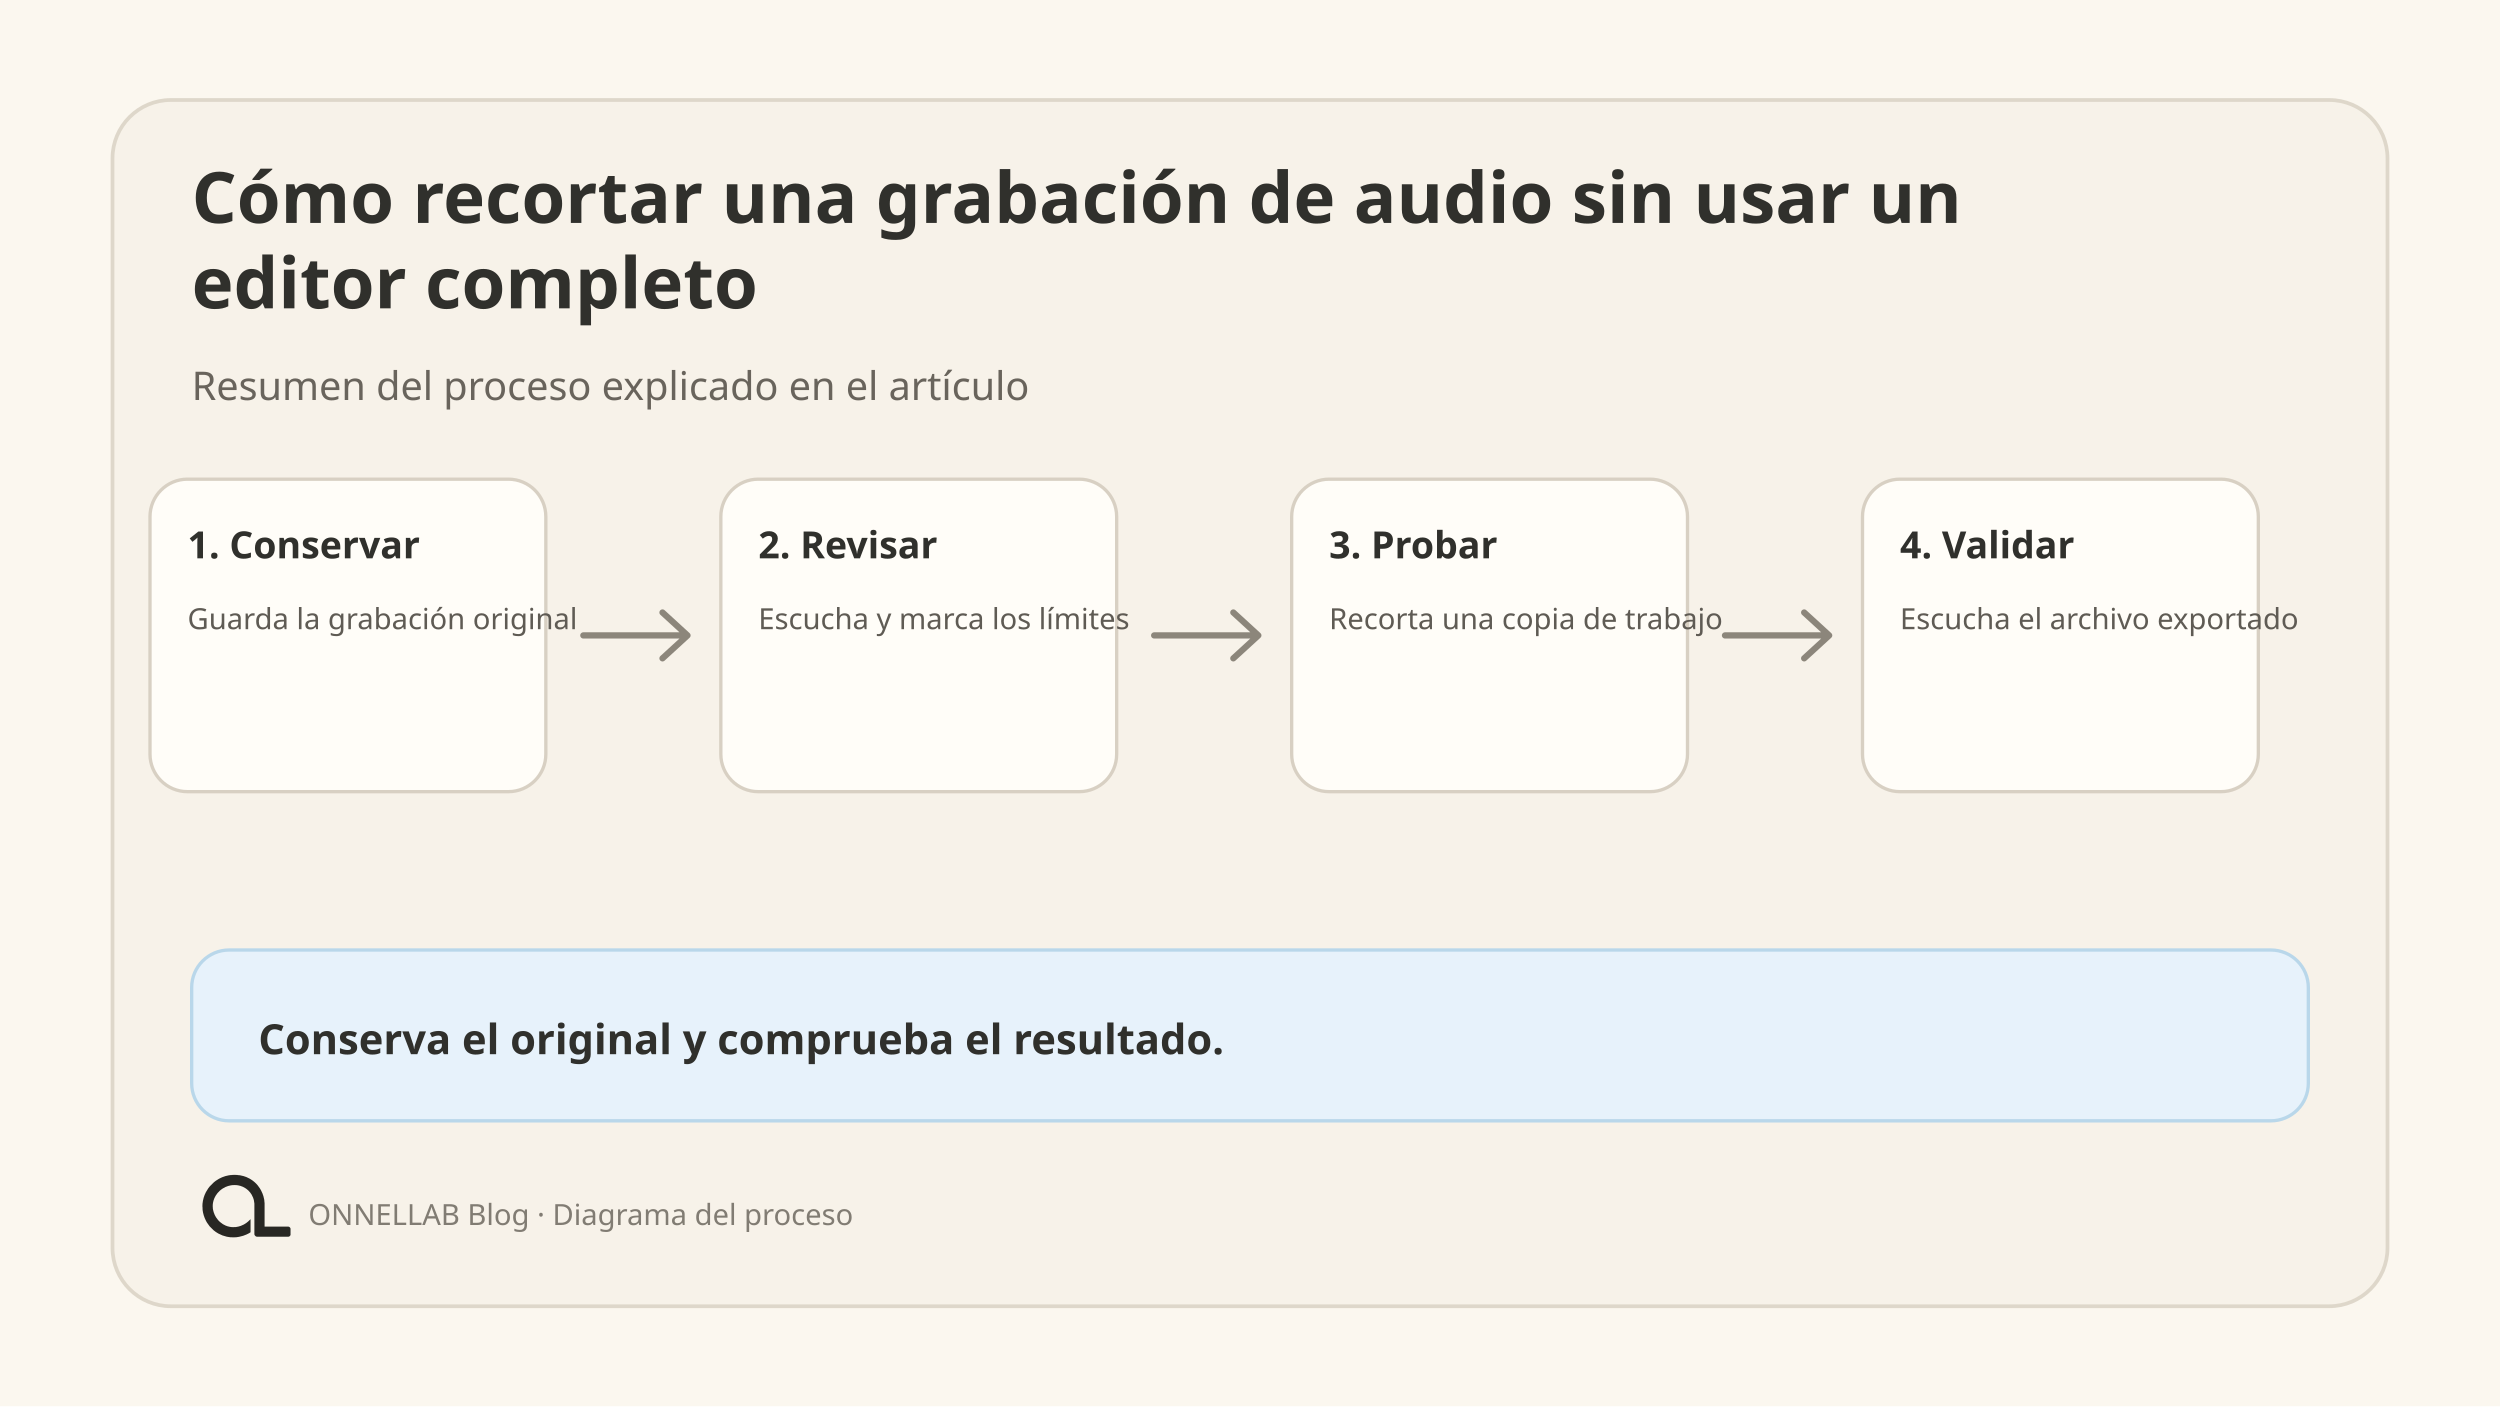
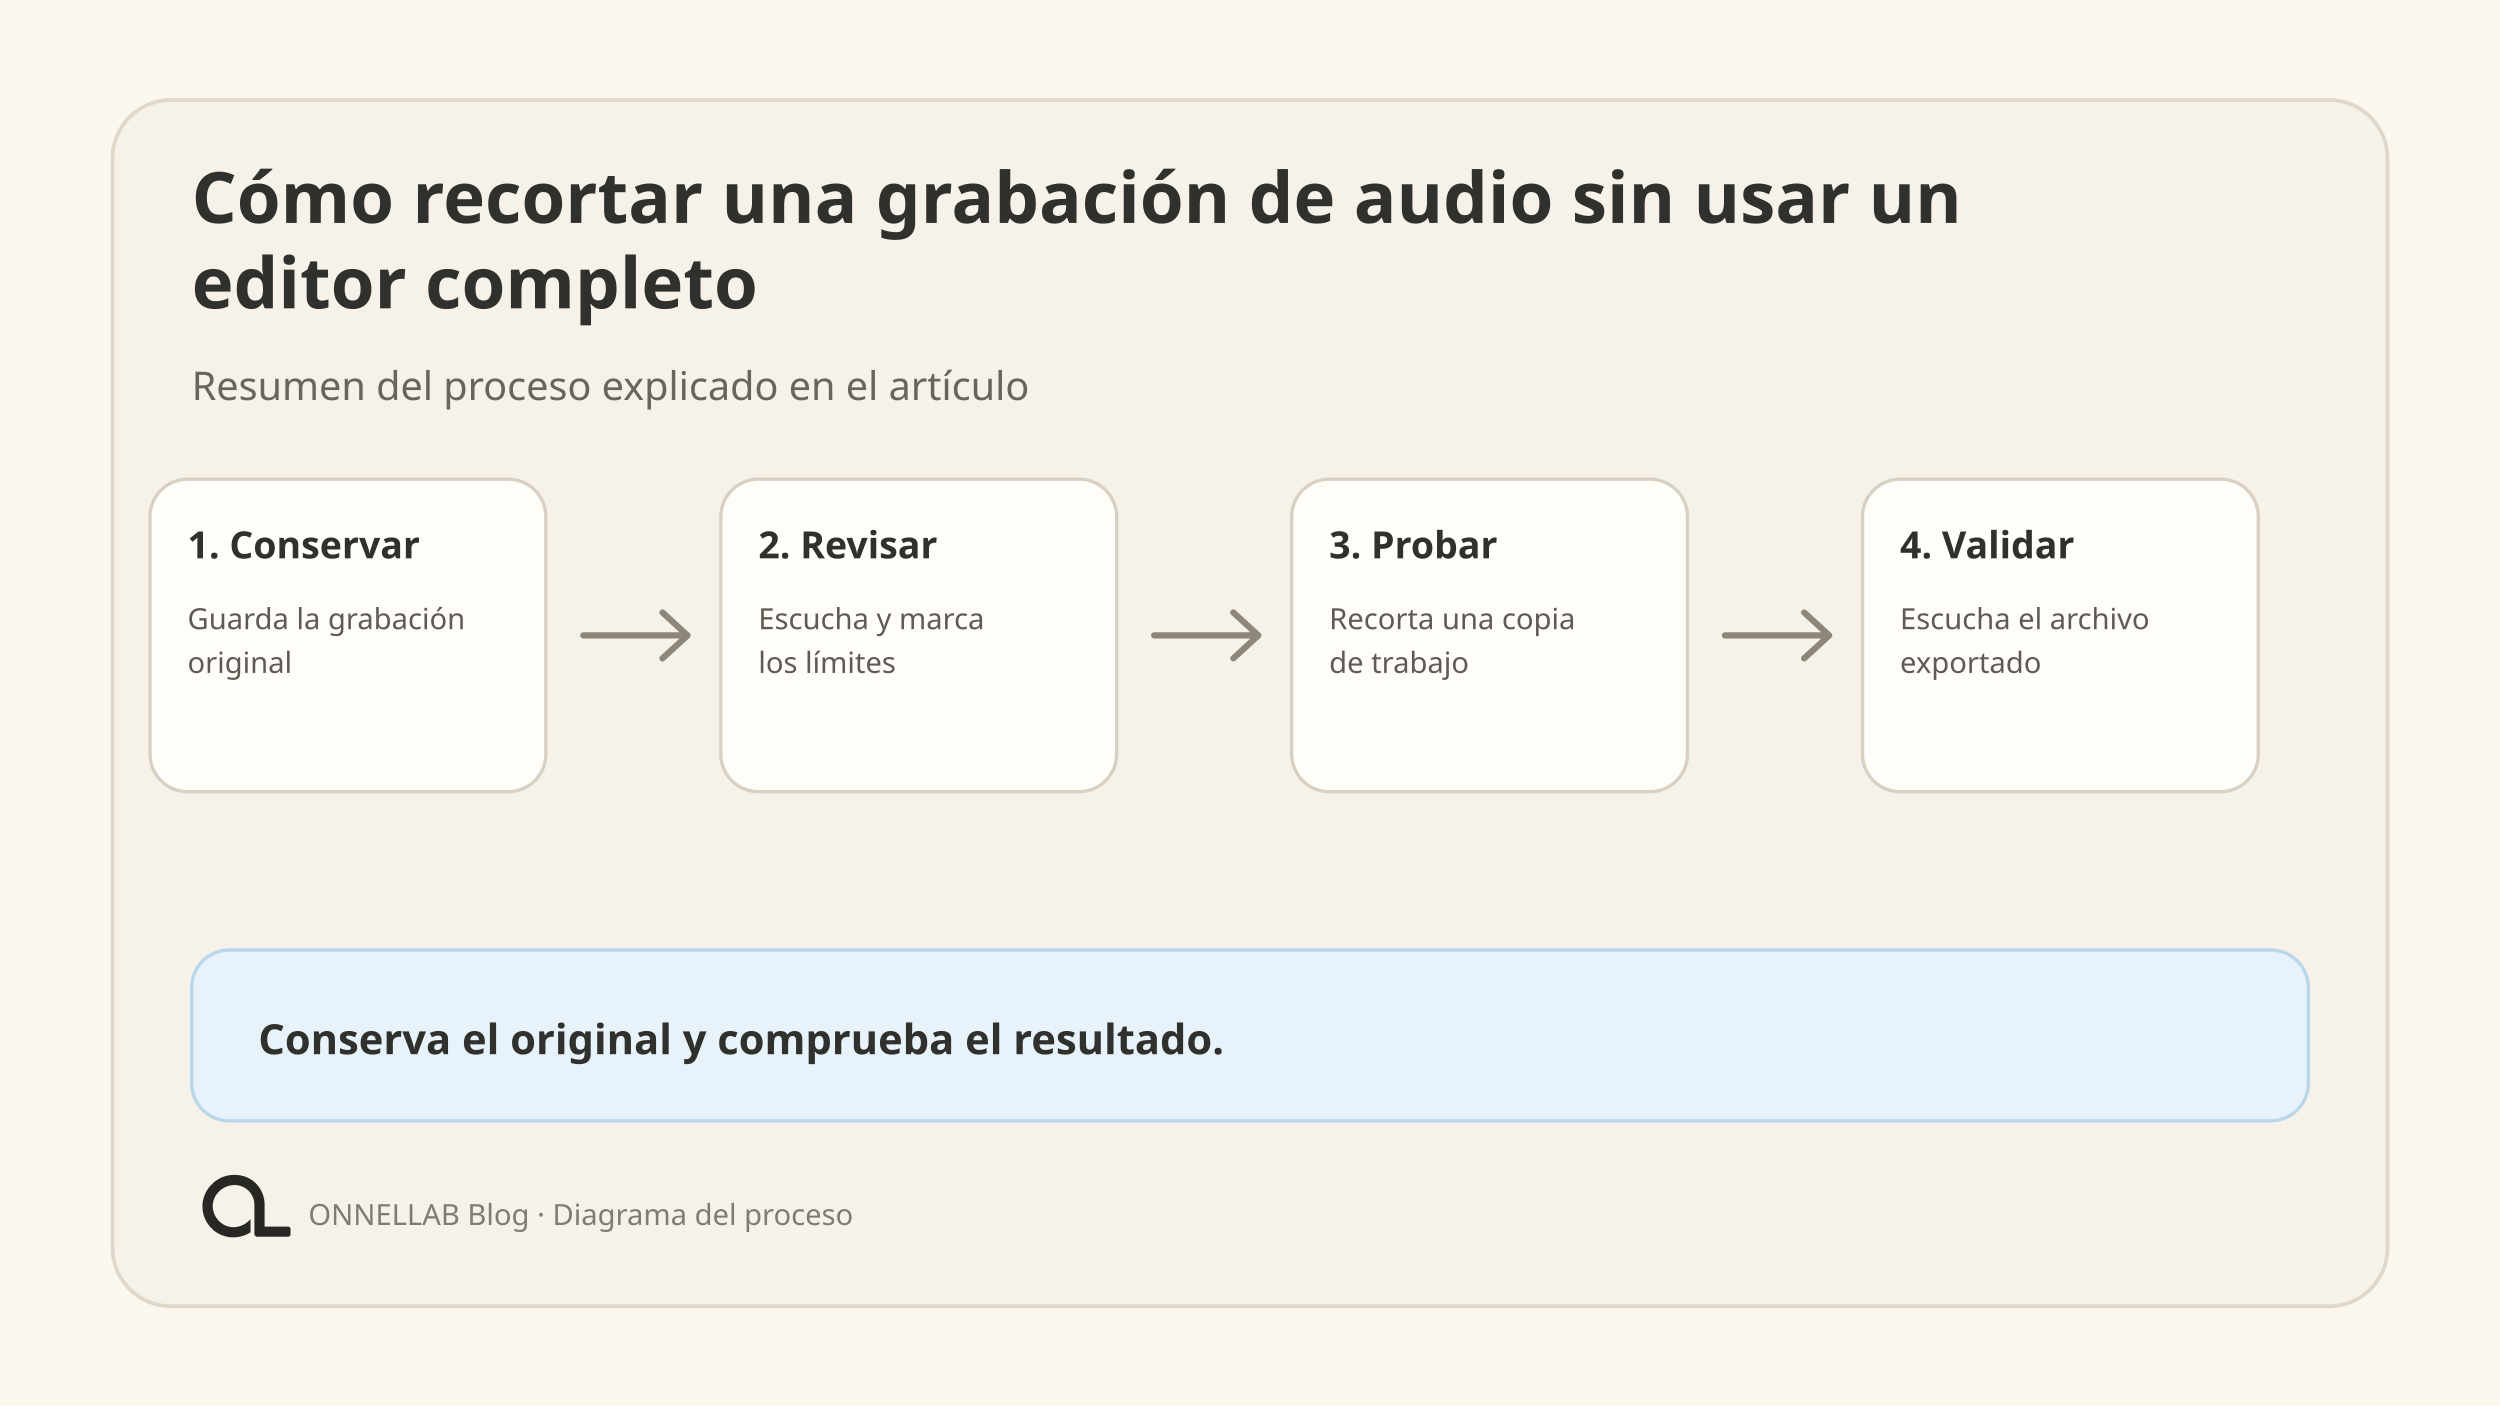
<svg xmlns="http://www.w3.org/2000/svg" xml:lang="es" width="1200" height="675" viewBox="0 0 1200 675" role="img" aria-labelledby="title desc" font-family="Noto Sans, Noto Sans, DejaVu Sans, sans-serif">
  <rect width="1200" height="675" fill="#fbf7ef" />
  <rect x="54" y="48" width="1092" height="579" rx="28" fill="#f7f2e9" stroke="#ded7ca" stroke-width="1.8" />
  <text fill="#30302c" font-size="34" font-weight="680">
    <tspan x="92" y="107">Cómo recortar una grabación de audio sin usar un</tspan>
    <tspan x="92" y="148">editor completo</tspan>
  </text>
  <text fill="#69645c" font-size="19" font-weight="400">
    <tspan x="92" y="192">Resumen del proceso explicado en el artículo</tspan>
  </text>
  <g transform="translate(72 230)">
    <rect width="190" height="150" rx="18" fill="#fffdf8" stroke="#d8d0c3" stroke-width="1.6" />
    <text fill="#30302c" font-size="18" font-weight="650">
      <tspan x="18" y="38">1. Conservar</tspan>
    </text>
    <text fill="#5f5b54" font-size="14" font-weight="400">
-       <tspan x="18" y="72">Guarda la grabación original</tspan>
+       <tspan x="18" y="72">Guarda la grabación </tspan>
+       <tspan x="18" y="93">original</tspan>
    </text>
  </g>
  <g transform="translate(346 230)">
    <rect width="190" height="150" rx="18" fill="#fffdf8" stroke="#d8d0c3" stroke-width="1.6" />
    <text fill="#30302c" font-size="18" font-weight="650">
      <tspan x="18" y="38">2. Revisar</tspan>
    </text>
    <text fill="#5f5b54" font-size="14" font-weight="400">
-       <tspan x="18" y="72">Escucha y marca los límites</tspan>
+       <tspan x="18" y="72">Escucha y marca </tspan>
+       <tspan x="18" y="93">los límites</tspan>
    </text>
  </g>
  <g transform="translate(620 230)">
    <rect width="190" height="150" rx="18" fill="#fffdf8" stroke="#d8d0c3" stroke-width="1.6" />
    <text fill="#30302c" font-size="18" font-weight="650">
      <tspan x="18" y="38">3. Probar</tspan>
    </text>
    <text fill="#5f5b54" font-size="14" font-weight="400">
-       <tspan x="18" y="72">Recorta una copia de trabajo</tspan>
+       <tspan x="18" y="72">Recorta una copia </tspan>
+       <tspan x="18" y="93">de trabajo</tspan>
    </text>
  </g>
  <g transform="translate(894 230)">
    <rect width="190" height="150" rx="18" fill="#fffdf8" stroke="#d8d0c3" stroke-width="1.6" />
    <text fill="#30302c" font-size="18" font-weight="650">
      <tspan x="18" y="38">4. Validar</tspan>
    </text>
    <text fill="#5f5b54" font-size="14" font-weight="400">
-       <tspan x="18" y="72">Escucha el archivo exportado</tspan>
+       <tspan x="18" y="72">Escucha el archivo </tspan>
+       <tspan x="18" y="93">exportado</tspan>
    </text>
  </g>
  <path d="M280 305H328m-10-11 12 11-12 11" fill="none" stroke="#8c867b" stroke-width="3" stroke-linecap="round" stroke-linejoin="round" />
  <path d="M554 305H602m-10-11 12 11-12 11" fill="none" stroke="#8c867b" stroke-width="3" stroke-linecap="round" stroke-linejoin="round" />
  <path d="M828 305H876m-10-11 12 11-12 11" fill="none" stroke="#8c867b" stroke-width="3" stroke-linecap="round" stroke-linejoin="round" />
  <rect x="92" y="456" width="1016" height="82" rx="18" fill="#e7f2fb" stroke="#b9d7ea" stroke-width="1.6" />
  <text fill="#30302c" font-size="20" font-weight="650">
    <tspan x="124" y="506">Conserva el original y comprueba el resultado.</tspan>
  </text>
  <svg x="85" y="548" width="64" height="64" viewBox="0 0 1254 1254">
    <path fill="#282723" d="M 271 475 L 259 501 L 250 527 L 243 556 L 239 584 L 238 611 L 239 612 L 240 642 L 244 667 L 251 694 L 260 719 L 272 745 L 281 761 L 306 796 L 343 833 L 364 849 L 388 864 L 427 882 L 468 894 L 500 899 L 541 900 L 542 899 L 556 899 L 583 895 L 622 885 L 653 873 L 677 861 L 691 852 L 691 729 L 668 751 L 649 766 L 628 779 L 599 792 L 575 799 L 552 803 L 520 804 L 519 803 L 509 803 L 496 801 L 475 796 L 456 789 L 431 776 L 403 755 L 386 738 L 366 711 L 354 689 L 344 663 L 338 639 L 336 625 L 336 612 L 335 611 L 336 587 L 339 569 L 343 553 L 351 531 L 363 508 L 380 484 L 400 463 L 413 452 L 430 440 L 456 426 L 480 417 L 505 411 L 519 409 L 531 409 L 532 408 L 549 408 L 550 409 L 561 409 L 575 411 L 596 416 L 620 425 L 648 441 L 669 458 L 688 479 L 701 498 L 715 527 L 722 549 L 727 582 L 727 872 L 730 880 L 738 889 L 746 893 L 751 894 L 1048 894 L 1058 890 L 1065 882 L 1067 877 L 1067 817 L 1062 807 L 1054 801 L 1047 799 L 824 799 L 823 798 L 823 574 L 822 573 L 820 547 L 812 513 L 803 487 L 790 459 L 779 440 L 759 412 L 744 395 L 727 379 L 708 364 L 683 348 L 652 333 L 626 324 L 591 316 L 568 314 L 567 313 L 552 313 L 551 312 L 550 313 L 549 312 L 514 313 L 513 314 L 504 314 L 484 317 L 454 324 L 423 335 L 394 349 L 364 368 L 346 382 L 307 421 L 293 439 Z" />
  </svg>
  <text fill="#817c73" font-size="14" font-weight="400">
    <tspan x="148" y="588">ONNELLAB Blog · Diagrama del proceso</tspan>
  </text>
</svg>
